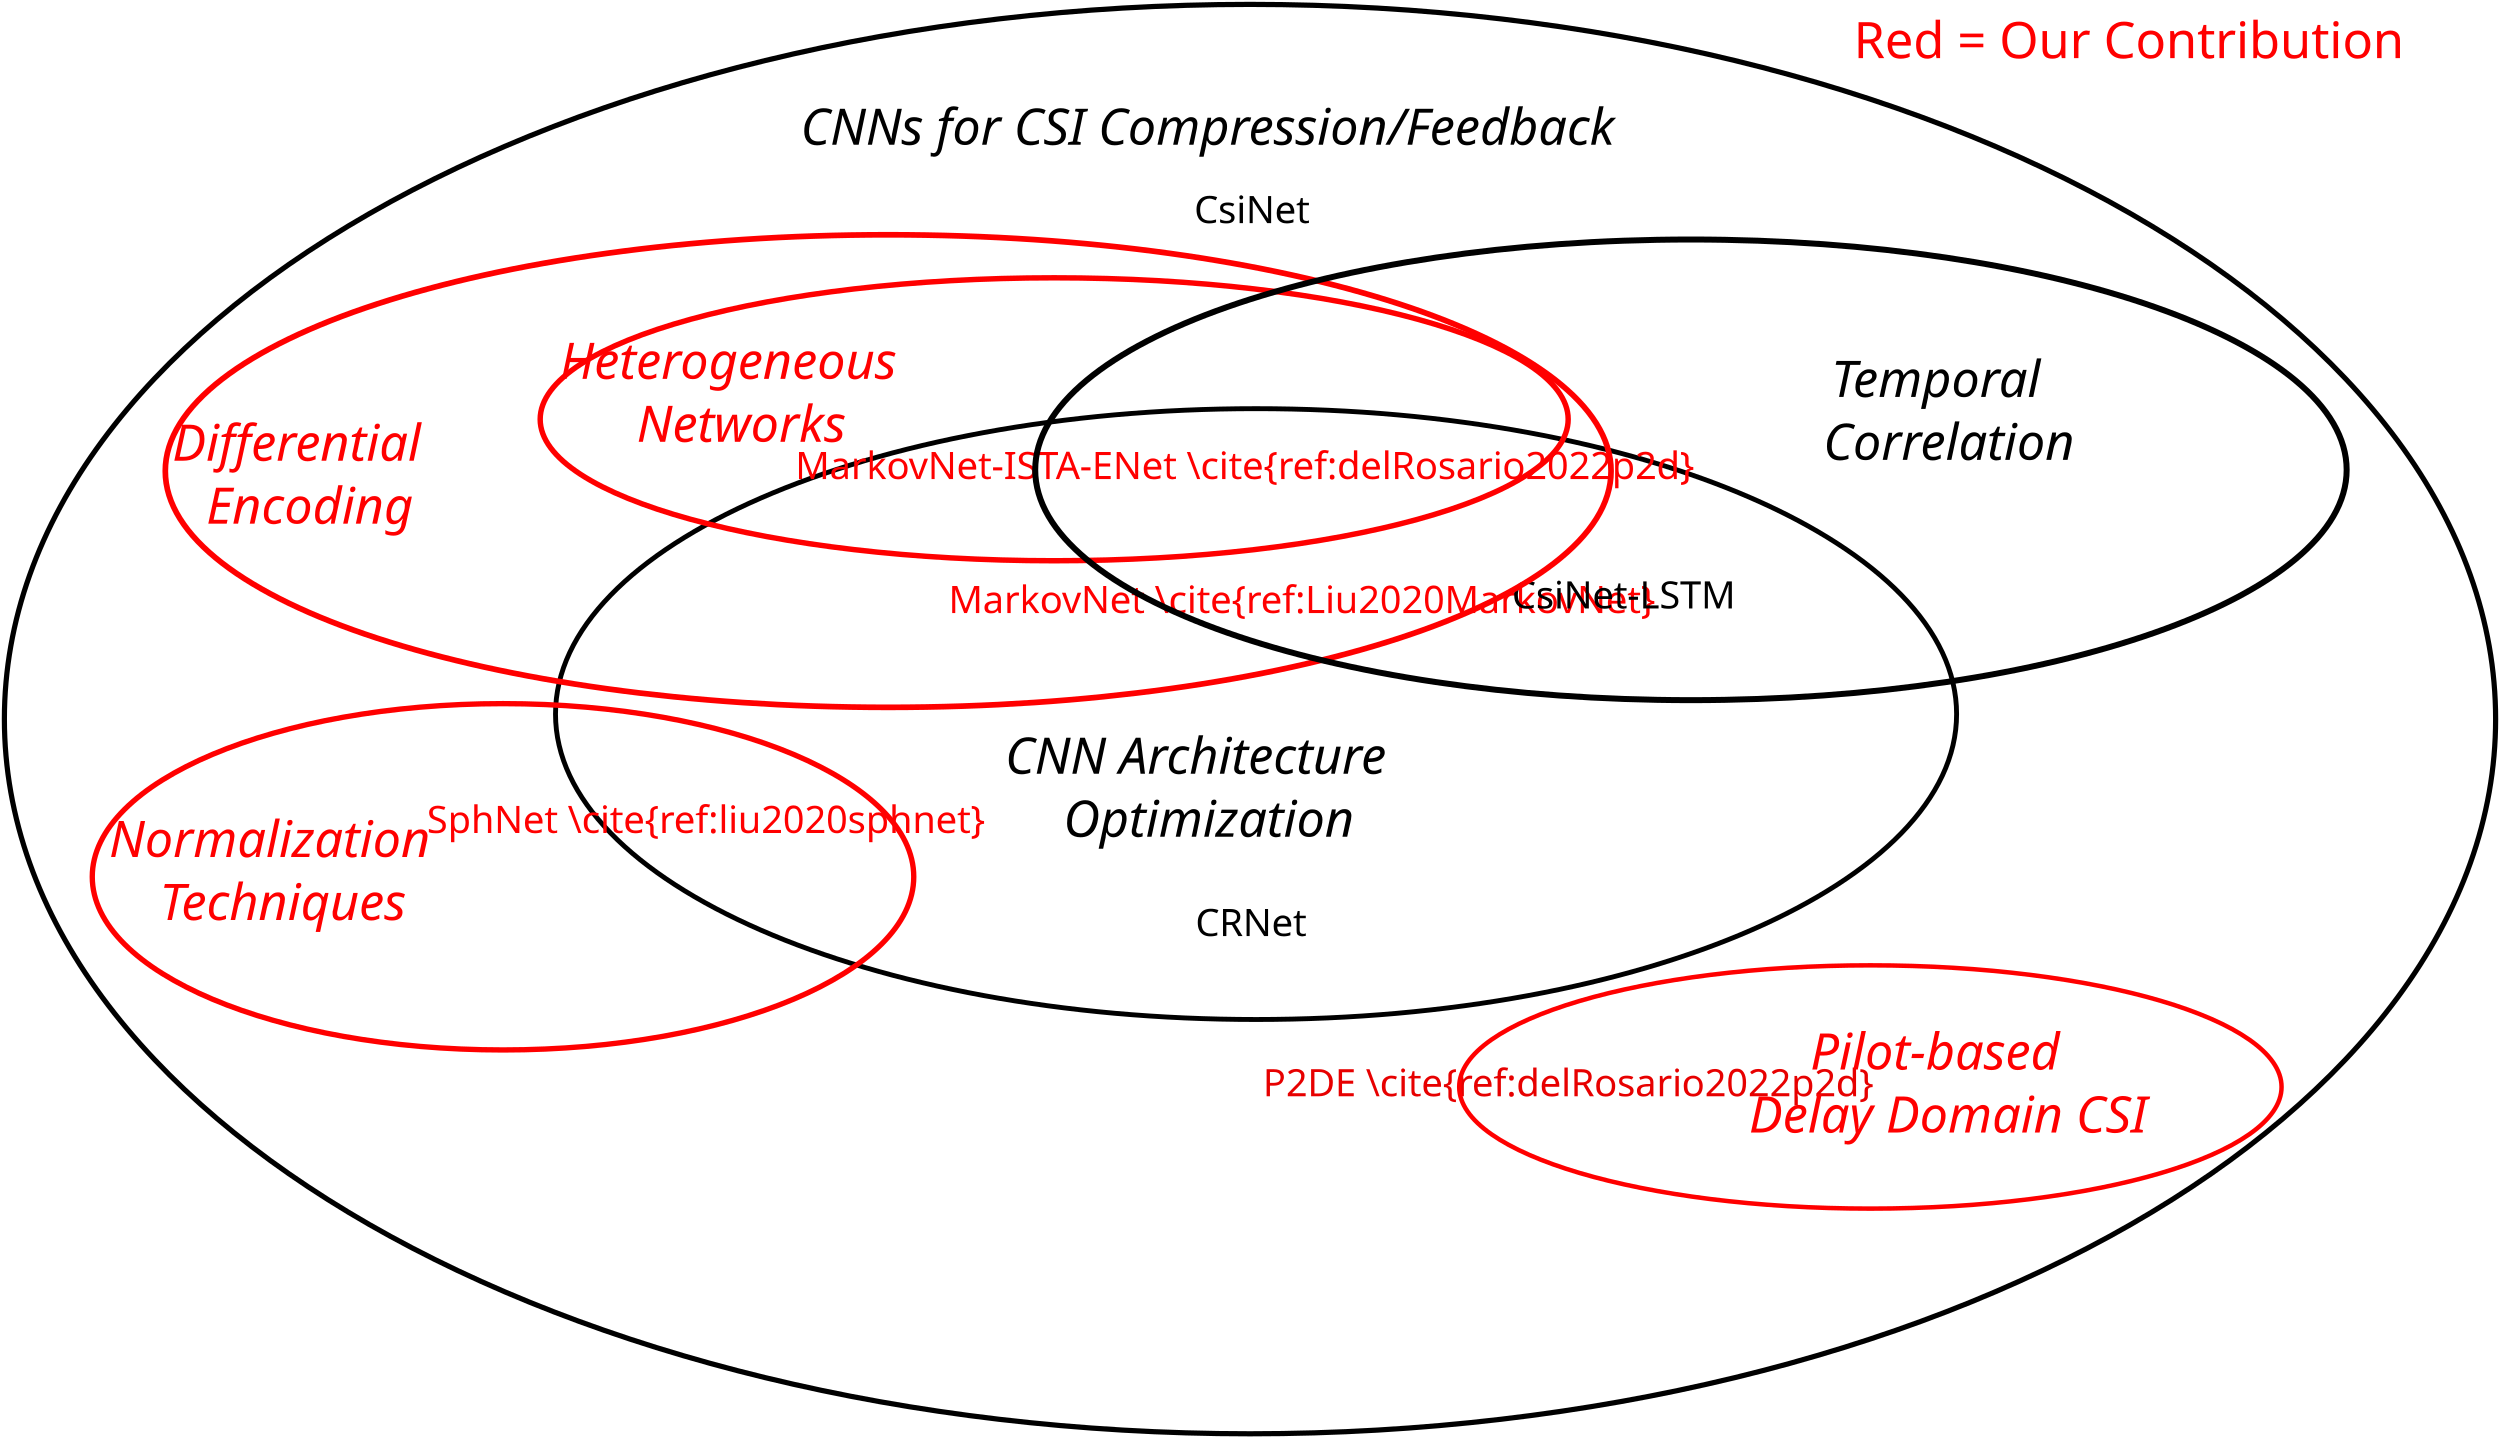
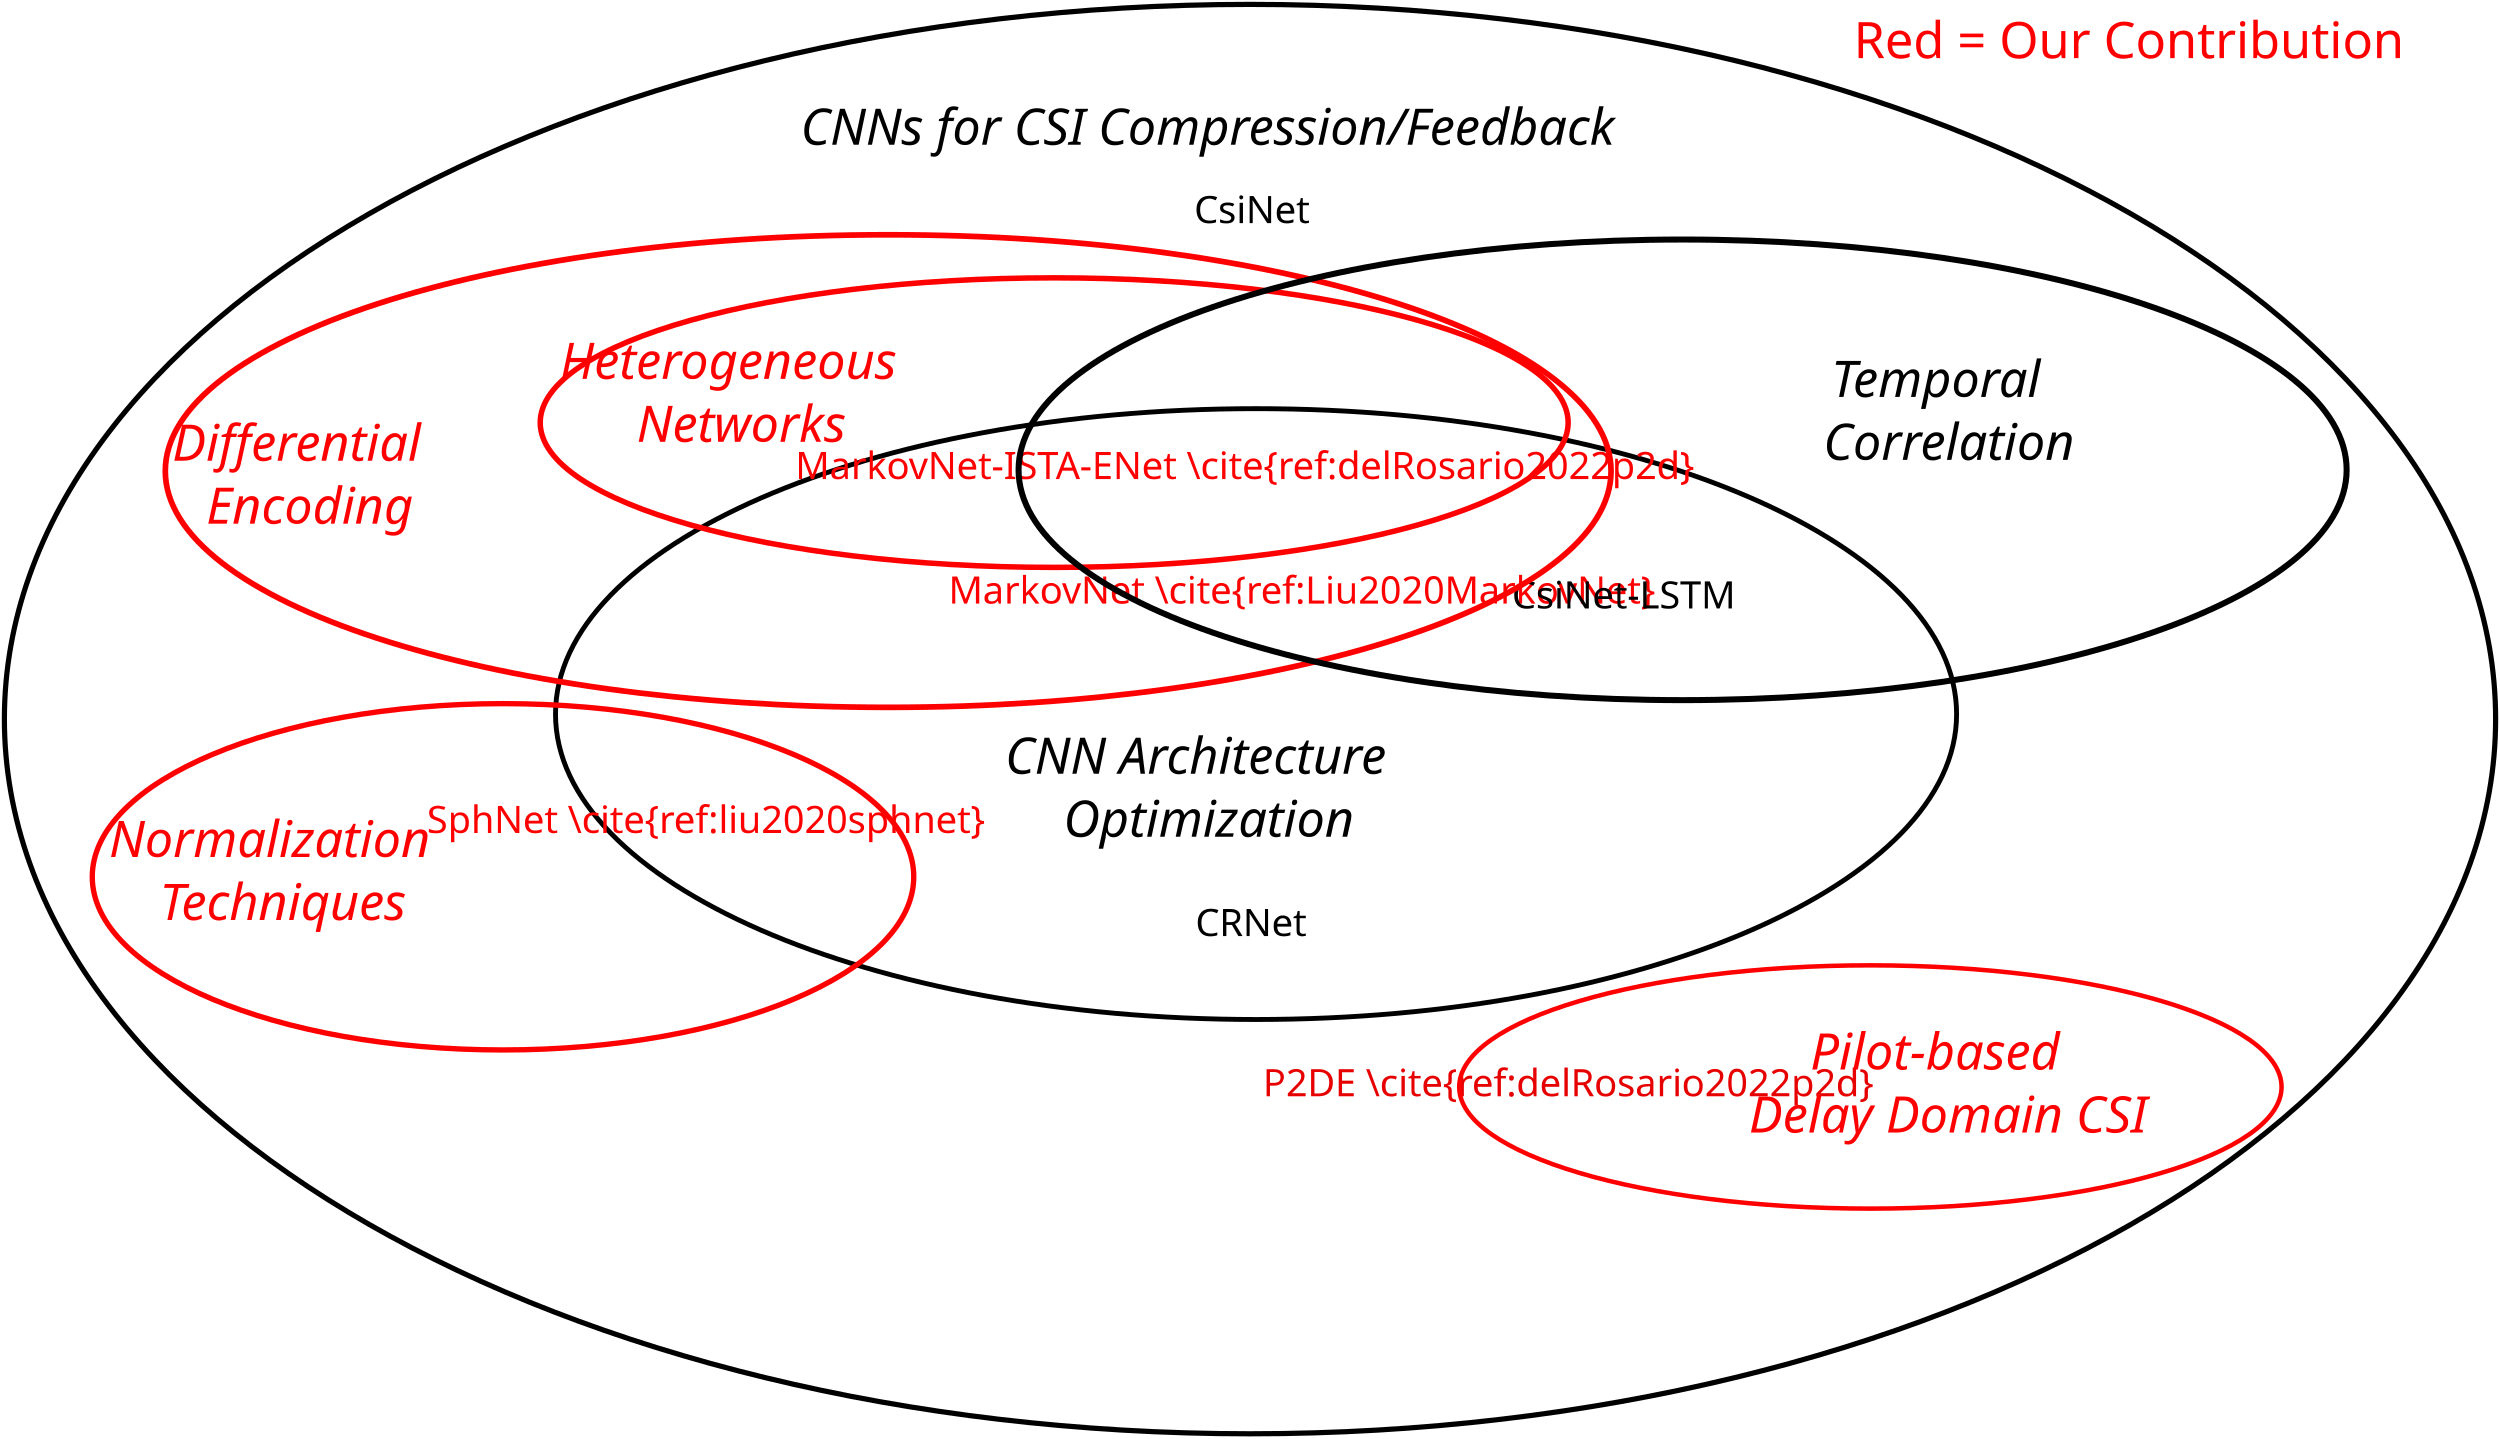
<svg xmlns="http://www.w3.org/2000/svg" width="140.045mm" height="80.563mm" viewBox="0 0 140.045 80.563" version="1.1" id="svg5269">
  <defs id="defs5263" />
  <g id="layer1" transform="translate(-12.10924,-78.84396)">
    <ellipse style="opacity:1;fill:none;fill-opacity:1;stroke:#000000;stroke-width:0.291;stroke-linecap:square;stroke-linejoin:miter;stroke-miterlimit:4;stroke-dasharray:none;stroke-dashoffset:0;stroke-opacity:1;paint-order:normal" id="path5986" cx="82.132" cy="119.126" rx="69.777" ry="40.036" />
    <g id="g1019" transform="translate(0.3387655)">
      <text id="text5816" y="91.341" x="78.672" style="font-style:normal;font-variant:normal;font-weight:normal;font-stretch:normal;font-size:2.117px;line-height:1.25;font-family:sans-serif;-inkscape-font-specification:'sans-serif, Normal';font-variant-ligatures:normal;font-variant-caps:normal;font-variant-numeric:normal;font-feature-settings:normal;text-align:start;letter-spacing:0px;word-spacing:0px;writing-mode:lr-tb;text-anchor:start;fill:#000000;fill-opacity:1;stroke:none;stroke-width:0.265" xml:space="preserve">
        <tspan style="font-style:normal;font-variant:normal;font-weight:normal;font-stretch:normal;font-size:2.117px;font-family:sans-serif;-inkscape-font-specification:'sans-serif, Normal';font-variant-ligatures:normal;font-variant-caps:normal;font-variant-numeric:normal;font-feature-settings:normal;text-align:start;writing-mode:lr-tb;text-anchor:start;stroke-width:0.265" y="91.341" x="78.672" id="tspan5814">CsiNet</tspan>
      </text>
      <text id="text5816-9" y="86.954" x="81.986" style="font-style:normal;font-variant:normal;font-weight:normal;font-stretch:normal;font-size:2.822px;line-height:1.25;font-family:sans-serif;-inkscape-font-specification:'sans-serif, Normal';font-variant-ligatures:normal;font-variant-caps:normal;font-variant-numeric:normal;font-feature-settings:normal;text-align:center;letter-spacing:0px;word-spacing:0px;writing-mode:lr-tb;text-anchor:middle;fill:#000000;fill-opacity:1;stroke:none;stroke-width:0.265" xml:space="preserve">
        <tspan style="font-style:italic;font-variant:normal;font-weight:normal;font-stretch:normal;font-size:2.822px;font-family:sans-serif;-inkscape-font-specification:'sans-serif, Italic';font-variant-ligatures:normal;font-variant-caps:normal;font-variant-numeric:normal;font-feature-settings:normal;text-align:center;writing-mode:lr-tb;text-anchor:middle;stroke-width:0.265" y="86.954" x="81.986" id="tspan5814-3">CNNs for CSI Compression/Feedback</tspan>
      </text>
    </g>
    <g id="g1013" transform="translate(0.3387655)">
      <text id="text5876-1-5-5" y="122.187" x="82.05" style="font-style:italic;font-variant:normal;font-weight:normal;font-stretch:normal;font-size:2.822px;line-height:1.25;font-family:sans-serif;-inkscape-font-specification:'sans-serif, Italic';font-variant-ligatures:normal;font-variant-caps:normal;font-variant-numeric:normal;font-feature-settings:normal;text-align:center;letter-spacing:0px;word-spacing:0px;writing-mode:lr-tb;text-anchor:middle;fill:#000000;fill-opacity:1;stroke:none;stroke-width:0.265" xml:space="preserve">
        <tspan style="font-style:italic;font-variant:normal;font-weight:normal;font-stretch:normal;font-size:2.822px;font-family:sans-serif;-inkscape-font-specification:'sans-serif, Italic';font-variant-ligatures:normal;font-variant-caps:normal;font-variant-numeric:normal;font-feature-settings:normal;text-align:center;writing-mode:lr-tb;text-anchor:middle;stroke-width:0.265" y="122.187" x="82.05" id="tspan5874-6-9-0">CNN Architecture</tspan>
        <tspan id="tspan6083" style="font-style:italic;font-variant:normal;font-weight:normal;font-stretch:normal;font-size:2.822px;font-family:sans-serif;-inkscape-font-specification:'sans-serif, Italic';font-variant-ligatures:normal;font-variant-caps:normal;font-variant-numeric:normal;font-feature-settings:normal;text-align:center;writing-mode:lr-tb;text-anchor:middle;stroke-width:0.265" y="125.715" x="82.05">Optimization</tspan>
      </text>
      <text id="text5816-6-4-0-4" y="131.282" x="78.743" style="font-style:normal;font-variant:normal;font-weight:normal;font-stretch:normal;font-size:2.117px;line-height:1.25;font-family:sans-serif;-inkscape-font-specification:'sans-serif, Normal';font-variant-ligatures:normal;font-variant-caps:normal;font-variant-numeric:normal;font-feature-settings:normal;text-align:start;letter-spacing:0px;word-spacing:0px;writing-mode:lr-tb;text-anchor:start;fill:#000000;fill-opacity:1;stroke:none;stroke-width:0.265" xml:space="preserve">
        <tspan style="font-style:normal;font-variant:normal;font-weight:normal;font-stretch:normal;font-size:2.117px;font-family:sans-serif;-inkscape-font-specification:'sans-serif, Normal';font-variant-ligatures:normal;font-variant-caps:normal;font-variant-numeric:normal;font-feature-settings:normal;text-align:start;writing-mode:lr-tb;text-anchor:start;stroke-width:0.265" y="131.282" x="78.743" id="tspan5814-5-1-7-6">CRNet</tspan>
      </text>
      <ellipse ry="17.109" rx="39.243" cy="118.845" cx="82.132" id="path6051" style="opacity:1;fill:none;fill-opacity:1;stroke:#000000;stroke-width:0.274;stroke-linecap:square;stroke-linejoin:miter;stroke-miterlimit:4;stroke-dasharray:none;stroke-dashoffset:0;stroke-opacity:1;paint-order:normal" />
    </g>
-     <text xml:space="preserve" style="font-style:normal;font-variant:normal;font-weight:normal;font-stretch:normal;font-size:2.117px;line-height:1.25;font-family:sans-serif;-inkscape-font-specification:'sans-serif, Normal';font-variant-ligatures:normal;font-variant-caps:normal;font-variant-numeric:normal;font-feature-settings:normal;text-align:center;letter-spacing:0px;word-spacing:0px;writing-mode:lr-tb;text-anchor:middle;fill:#ff0000;fill-opacity:1;stroke:none;stroke-width:0.265" x="86.416" y="113.186" id="text5816-6-2">
-       <tspan id="tspan5814-5-3" x="86.416" y="113.186" style="font-style:normal;font-variant:normal;font-weight:normal;font-stretch:normal;font-size:2.117px;font-family:sans-serif;-inkscape-font-specification:'sans-serif, Normal';font-variant-ligatures:normal;font-variant-caps:normal;font-variant-numeric:normal;font-feature-settings:normal;text-align:center;writing-mode:lr-tb;text-anchor:middle;fill:#ff0000;fill-opacity:1;stroke-width:0.265">MarkovNet \cite{ref:Liu2020MarkovNet}</tspan>
+     <text xml:space="preserve" style="font-style:normal;font-variant:normal;font-weight:normal;font-stretch:normal;font-size:2.117px;line-height:1.25;font-family:sans-serif;-inkscape-font-specification:'sans-serif, Normal';font-variant-ligatures:normal;font-variant-caps:normal;font-variant-numeric:normal;font-feature-settings:normal;text-align:center;letter-spacing:0px;word-spacing:0px;writing-mode:lr-tb;text-anchor:middle;fill:#ff0000;fill-opacity:1;stroke:none;stroke-width:0.265" x="86.416" y="112.657" id="text5816-6-2">
+       <tspan id="tspan5814-5-3" x="86.416" y="112.657" style="font-style:normal;font-variant:normal;font-weight:normal;font-stretch:normal;font-size:2.117px;font-family:sans-serif;-inkscape-font-specification:'sans-serif, Normal';font-variant-ligatures:normal;font-variant-caps:normal;font-variant-numeric:normal;font-feature-settings:normal;text-align:center;writing-mode:lr-tb;text-anchor:middle;fill:#ff0000;fill-opacity:1;stroke-width:0.265">MarkovNet \cite{ref:Liu2020MarkovNet}</tspan>
    </text>
    <text xml:space="preserve" style="font-style:normal;font-variant:normal;font-weight:normal;font-stretch:normal;font-size:2.117px;line-height:1.25;font-family:sans-serif;-inkscape-font-specification:'sans-serif, Normal';font-variant-ligatures:normal;font-variant-caps:normal;font-variant-numeric:normal;font-feature-settings:normal;text-align:center;letter-spacing:0px;word-spacing:0px;writing-mode:lr-tb;text-anchor:middle;fill:#ff0000;fill-opacity:1;stroke:none;stroke-width:0.265" x="53.036" y="125.508" id="text5816-6-4-09">
      <tspan id="tspan5814-5-1-6" x="53.036" y="125.508" style="font-style:normal;font-variant:normal;font-weight:normal;font-stretch:normal;font-size:2.117px;font-family:sans-serif;-inkscape-font-specification:'sans-serif, Normal';font-variant-ligatures:normal;font-variant-caps:normal;font-variant-numeric:normal;font-feature-settings:normal;text-align:center;writing-mode:lr-tb;text-anchor:middle;fill:#ff0000;fill-opacity:1;stroke-width:0.265">SphNet \cite{ref:liu2020sphnet}</tspan>
    </text>
    <ellipse style="opacity:1;fill:none;fill-opacity:1;stroke:#ff0000;stroke-width:0.3;stroke-linecap:square;stroke-linejoin:miter;stroke-miterlimit:4;stroke-dasharray:none;stroke-dashoffset:0;stroke-opacity:1;paint-order:normal" id="path6051-9-6-7-0-6-2" cx="40.287" cy="127.96" rx="23.009" ry="9.7" />
    <text xml:space="preserve" style="font-style:italic;font-variant:normal;font-weight:normal;font-stretch:normal;font-size:2.822px;line-height:1.25;font-family:sans-serif;-inkscape-font-specification:'sans-serif, Italic';font-variant-ligatures:normal;font-variant-caps:normal;font-variant-numeric:normal;font-feature-settings:normal;text-align:center;letter-spacing:0px;word-spacing:0px;writing-mode:lr-tb;text-anchor:middle;fill:#ff0000;fill-opacity:1;stroke:none;stroke-width:0.265" x="29.78" y="126.852" id="text5876-3-4">
      <tspan x="29.78" y="126.852" style="font-style:italic;font-variant:normal;font-weight:normal;font-stretch:normal;font-size:2.822px;font-family:sans-serif;-inkscape-font-specification:'sans-serif, Italic';font-variant-ligatures:normal;font-variant-caps:normal;font-variant-numeric:normal;font-feature-settings:normal;text-align:center;writing-mode:lr-tb;text-anchor:middle;fill:#ff0000;fill-opacity:1;stroke-width:0.265" id="tspan6100-9">Normalization</tspan>
      <tspan x="29.78" y="130.38" style="font-style:italic;font-variant:normal;font-weight:normal;font-stretch:normal;font-size:2.822px;font-family:sans-serif;-inkscape-font-specification:'sans-serif, Italic';font-variant-ligatures:normal;font-variant-caps:normal;font-variant-numeric:normal;font-feature-settings:normal;text-align:center;writing-mode:lr-tb;text-anchor:middle;fill:#ff0000;fill-opacity:1;stroke-width:0.265" id="tspan6252">Techniques</tspan>
    </text>
    <text id="text8277" y="82.103" x="133.192" style="font-style:normal;font-variant:normal;font-weight:normal;font-stretch:normal;font-size:2.822px;line-height:1.25;font-family:sans-serif;-inkscape-font-specification:'sans-serif, Normal';font-variant-ligatures:normal;font-variant-caps:normal;font-variant-numeric:normal;font-feature-settings:normal;text-align:center;letter-spacing:0px;word-spacing:0px;writing-mode:lr-tb;text-anchor:middle;fill:#ff0000;fill-opacity:1;stroke:none;stroke-width:0.265" xml:space="preserve">
      <tspan style="font-style:normal;font-variant:normal;font-weight:normal;font-stretch:normal;font-size:2.822px;font-family:sans-serif;-inkscape-font-specification:'sans-serif, Normal';font-variant-ligatures:normal;font-variant-caps:normal;font-variant-numeric:normal;font-feature-settings:normal;text-align:center;writing-mode:lr-tb;text-anchor:middle;fill:#ff0000;fill-opacity:1;stroke:none;stroke-width:0.265;stroke-opacity:1" y="82.103" x="133.192" id="tspan8275">Red = Our Contribution</tspan>
    </text>
    <g id="g1005">
      <text id="text5816-6" y="112.931" x="104.995" style="font-style:normal;font-variant:normal;font-weight:normal;font-stretch:normal;font-size:2.117px;line-height:1.25;font-family:sans-serif;-inkscape-font-specification:'sans-serif, Normal';font-variant-ligatures:normal;font-variant-caps:normal;font-variant-numeric:normal;font-feature-settings:normal;text-align:center;letter-spacing:0px;word-spacing:0px;writing-mode:lr-tb;text-anchor:middle;fill:#000000;fill-opacity:1;stroke:none;stroke-width:0.265" xml:space="preserve">
        <tspan style="font-style:normal;font-variant:normal;font-weight:normal;font-stretch:normal;font-size:2.117px;font-family:sans-serif;-inkscape-font-specification:'sans-serif, Normal';font-variant-ligatures:normal;font-variant-caps:normal;font-variant-numeric:normal;font-feature-settings:normal;text-align:center;writing-mode:lr-tb;text-anchor:middle;stroke-width:0.265" y="112.931" x="104.995" id="tspan5814-5">CsiNet-LSTM</tspan>
      </text>
      <text id="text5876" y="101.079" x="123.849" style="font-style:italic;font-variant:normal;font-weight:normal;font-stretch:normal;font-size:2.822px;line-height:1.25;font-family:sans-serif;-inkscape-font-specification:'sans-serif, Italic';font-variant-ligatures:normal;font-variant-caps:normal;font-variant-numeric:normal;font-feature-settings:normal;text-align:center;letter-spacing:0px;word-spacing:0px;writing-mode:lr-tb;text-anchor:middle;fill:#000000;fill-opacity:1;stroke:none;stroke-width:0.265" xml:space="preserve">
        <tspan style="font-style:italic;font-variant:normal;font-weight:normal;font-stretch:normal;font-size:2.822px;font-family:sans-serif;-inkscape-font-specification:'sans-serif, Italic';font-variant-ligatures:normal;font-variant-caps:normal;font-variant-numeric:normal;font-feature-settings:normal;text-align:center;writing-mode:lr-tb;text-anchor:middle;stroke-width:0.265" y="101.079" x="123.849" id="tspan5874">Temporal</tspan>
        <tspan id="tspan6117" style="font-style:italic;font-variant:normal;font-weight:normal;font-stretch:normal;font-size:2.822px;font-family:sans-serif;-inkscape-font-specification:'sans-serif, Italic';font-variant-ligatures:normal;font-variant-caps:normal;font-variant-numeric:normal;font-feature-settings:normal;text-align:center;writing-mode:lr-tb;text-anchor:middle;stroke-width:0.265" y="104.607" x="123.849">Correlation</tspan>
      </text>
      <text id="text5876-9" y="104.652" x="32.025" style="font-style:italic;font-variant:normal;font-weight:normal;font-stretch:normal;font-size:2.822px;line-height:1.25;font-family:sans-serif;-inkscape-font-specification:'sans-serif, Italic';font-variant-ligatures:normal;font-variant-caps:normal;font-variant-numeric:normal;font-feature-settings:normal;text-align:center;letter-spacing:0px;word-spacing:0px;writing-mode:lr-tb;text-anchor:middle;fill:#ff0000;fill-opacity:1;stroke:none;stroke-width:0.265" xml:space="preserve">
        <tspan id="tspan6117-9" style="font-style:italic;font-variant:normal;font-weight:normal;font-stretch:normal;font-size:2.822px;font-family:sans-serif;-inkscape-font-specification:'sans-serif, Italic';font-variant-ligatures:normal;font-variant-caps:normal;font-variant-numeric:normal;font-feature-settings:normal;text-align:center;writing-mode:lr-tb;text-anchor:middle;fill:#ff0000;fill-opacity:1;stroke-width:0.265" y="104.652" x="32.025">Differential</tspan>
        <tspan id="tspan6157" style="font-style:italic;font-variant:normal;font-weight:normal;font-stretch:normal;font-size:2.822px;font-family:sans-serif;-inkscape-font-specification:'sans-serif, Italic';font-variant-ligatures:normal;font-variant-caps:normal;font-variant-numeric:normal;font-feature-settings:normal;text-align:center;writing-mode:lr-tb;text-anchor:middle;fill:#ff0000;fill-opacity:1;stroke-width:0.265" y="108.18" x="32.025">Encoding</tspan>
      </text>
-       <ellipse ry="7.925" rx="28.793" cy="102.331" cx="71.162" id="path6051-9-6-5-8" style="opacity:1;fill:none;fill-opacity:1;stroke:#ff0000;stroke-width:0.305;stroke-linecap:square;stroke-linejoin:miter;stroke-miterlimit:4;stroke-dasharray:none;stroke-dashoffset:0;stroke-opacity:1;paint-order:normal" />
+       <ellipse ry="8.11" rx="28.791" cy="102.518" cx="71.162" id="path6051-9-6-5-8" style="opacity:1;fill:none;fill-opacity:1;stroke:#ff0000;stroke-width:0.308;stroke-linecap:square;stroke-linejoin:miter;stroke-miterlimit:4;stroke-dasharray:none;stroke-dashoffset:0;stroke-opacity:1;paint-order:normal" />
      <text id="text5876-1-6" y="100.068" x="56.199" style="font-style:italic;font-variant:normal;font-weight:normal;font-stretch:normal;font-size:2.822px;line-height:1.25;font-family:sans-serif;-inkscape-font-specification:'sans-serif, Italic';font-variant-ligatures:normal;font-variant-caps:normal;font-variant-numeric:normal;font-feature-settings:normal;text-align:center;letter-spacing:0px;word-spacing:0px;writing-mode:lr-tb;text-anchor:middle;fill:#ff0000;fill-opacity:1;stroke:none;stroke-width:0.265" xml:space="preserve">
        <tspan id="tspan6292" style="font-style:italic;font-variant:normal;font-weight:normal;font-stretch:normal;font-size:2.822px;font-family:sans-serif;-inkscape-font-specification:'sans-serif, Italic';font-variant-ligatures:normal;font-variant-caps:normal;font-variant-numeric:normal;font-feature-settings:normal;text-align:center;writing-mode:lr-tb;text-anchor:middle;fill:#ff0000;fill-opacity:1;stroke-width:0.265" y="100.068" x="56.199">Heterogeneous</tspan>
        <tspan id="tspan939" style="font-style:italic;font-variant:normal;font-weight:normal;font-stretch:normal;font-size:2.822px;font-family:sans-serif;-inkscape-font-specification:'sans-serif, Italic';font-variant-ligatures:normal;font-variant-caps:normal;font-variant-numeric:normal;font-feature-settings:normal;text-align:center;writing-mode:lr-tb;text-anchor:middle;fill:#ff0000;fill-opacity:1;stroke-width:0.265" y="103.596" x="56.199">Networks</tspan>
      </text>
      <text id="text5816-6-9-1" y="105.678" x="83.768" style="font-style:normal;font-variant:normal;font-weight:normal;font-stretch:normal;font-size:2.117px;line-height:1.25;font-family:sans-serif;-inkscape-font-specification:'sans-serif, Normal';font-variant-ligatures:normal;font-variant-caps:normal;font-variant-numeric:normal;font-feature-settings:normal;text-align:center;letter-spacing:0px;word-spacing:0px;writing-mode:lr-tb;text-anchor:middle;fill:#ff0000;fill-opacity:1;stroke:none;stroke-width:0.265" xml:space="preserve">
        <tspan id="tspan5872-4" style="font-style:normal;font-variant:normal;font-weight:normal;font-stretch:normal;font-size:2.117px;font-family:sans-serif;-inkscape-font-specification:'sans-serif, Normal';font-variant-ligatures:normal;font-variant-caps:normal;font-variant-numeric:normal;font-feature-settings:normal;text-align:center;writing-mode:lr-tb;text-anchor:middle;fill:#ff0000;fill-opacity:1;stroke-width:0.265" y="105.678" x="83.768">MarkovNet-ISTA-ENet \cite{ref:delRosario2022p2d}</tspan>
      </text>
      <ellipse ry="13.236" rx="40.494" cy="105.232" cx="61.863" id="path6051-9-6-7-0-6" style="opacity:1;fill:none;fill-opacity:1;stroke:#ff0000;stroke-width:0.32;stroke-linecap:square;stroke-linejoin:miter;stroke-miterlimit:4;stroke-dasharray:none;stroke-dashoffset:0;stroke-opacity:1;paint-order:normal" />
-       <ellipse ry="12.902" rx="36.732" cy="105.163" cx="106.832" id="path6051-9-6-7-0-6-3" style="opacity:1;fill:none;fill-opacity:1;stroke:#000000;stroke-width:0.336;stroke-linecap:square;stroke-linejoin:miter;stroke-miterlimit:4;stroke-dasharray:none;stroke-dashoffset:0;stroke-opacity:1;paint-order:normal" />
+       <ellipse ry="12.901" rx="37.198" cy="105.163" cx="106.365" id="path6051-9-6-7-0-6-3" style="opacity:1;fill:none;fill-opacity:1;stroke:#000000;stroke-width:0.338;stroke-linecap:square;stroke-linejoin:miter;stroke-miterlimit:4;stroke-dasharray:none;stroke-dashoffset:0;stroke-opacity:1;paint-order:normal" />
    </g>
    <g id="g987" transform="translate(5.159375,-7.276042)">
      <text id="text5816-6-4" y="147.531" x="96.73" style="font-style:normal;font-variant:normal;font-weight:normal;font-stretch:normal;font-size:2.117px;line-height:1.25;font-family:sans-serif;-inkscape-font-specification:'sans-serif, Normal';font-variant-ligatures:normal;font-variant-caps:normal;font-variant-numeric:normal;font-feature-settings:normal;text-align:center;letter-spacing:0px;word-spacing:0px;writing-mode:lr-tb;text-anchor:middle;fill:#e70000;fill-opacity:1;stroke:none;stroke-width:0.265" xml:space="preserve">
        <tspan style="font-style:normal;font-variant:normal;font-weight:normal;font-stretch:normal;font-size:2.117px;font-family:sans-serif;-inkscape-font-specification:'sans-serif, Normal';font-variant-ligatures:normal;font-variant-caps:normal;font-variant-numeric:normal;font-feature-settings:normal;text-align:center;writing-mode:lr-tb;text-anchor:middle;fill:#e70000;fill-opacity:1;stroke-width:0.265" y="147.531" x="96.73" id="tspan5814-5-1">P2DE \cite{ref:delRosario2022p2d}</tspan>
      </text>
      <text id="text5876-3" y="146.034" x="118.646" style="font-style:italic;font-variant:normal;font-weight:normal;font-stretch:normal;font-size:2.822px;line-height:1.25;font-family:sans-serif;-inkscape-font-specification:'sans-serif, Italic';font-variant-ligatures:normal;font-variant-caps:normal;font-variant-numeric:normal;font-feature-settings:normal;text-align:center;letter-spacing:0px;word-spacing:0px;writing-mode:lr-tb;text-anchor:middle;fill:#ff0000;fill-opacity:1;stroke:none;stroke-width:0.265;stroke-opacity:1" xml:space="preserve">
        <tspan id="tspan6100" style="font-style:italic;font-variant:normal;font-weight:normal;font-stretch:normal;font-size:2.822px;font-family:sans-serif;-inkscape-font-specification:'sans-serif, Italic';font-variant-ligatures:normal;font-variant-caps:normal;font-variant-numeric:normal;font-feature-settings:normal;text-align:center;writing-mode:lr-tb;text-anchor:middle;fill:#ff0000;fill-opacity:1;stroke:none;stroke-width:0.265;stroke-opacity:1" y="146.034" x="118.646">Pilot-based</tspan>
        <tspan id="tspan965" style="font-style:italic;font-variant:normal;font-weight:normal;font-stretch:normal;font-size:2.822px;font-family:sans-serif;-inkscape-font-specification:'sans-serif, Italic';font-variant-ligatures:normal;font-variant-caps:normal;font-variant-numeric:normal;font-feature-settings:normal;text-align:center;writing-mode:lr-tb;text-anchor:middle;fill:#ff0000;fill-opacity:1;stroke:none;stroke-width:0.265;stroke-opacity:1" y="149.562" x="118.646">Delay Domain CSI</tspan>
      </text>
      <ellipse ry="6.814" rx="23.033" cy="147.01" cx="111.725" id="path6051-9-6-7-0-6-2-7" style="opacity:1;fill:none;fill-opacity:1;stroke:#ff0000;stroke-width:0.252;stroke-linecap:square;stroke-linejoin:miter;stroke-miterlimit:4;stroke-dasharray:none;stroke-dashoffset:0;stroke-opacity:1;paint-order:normal" />
    </g>
  </g>
</svg>
